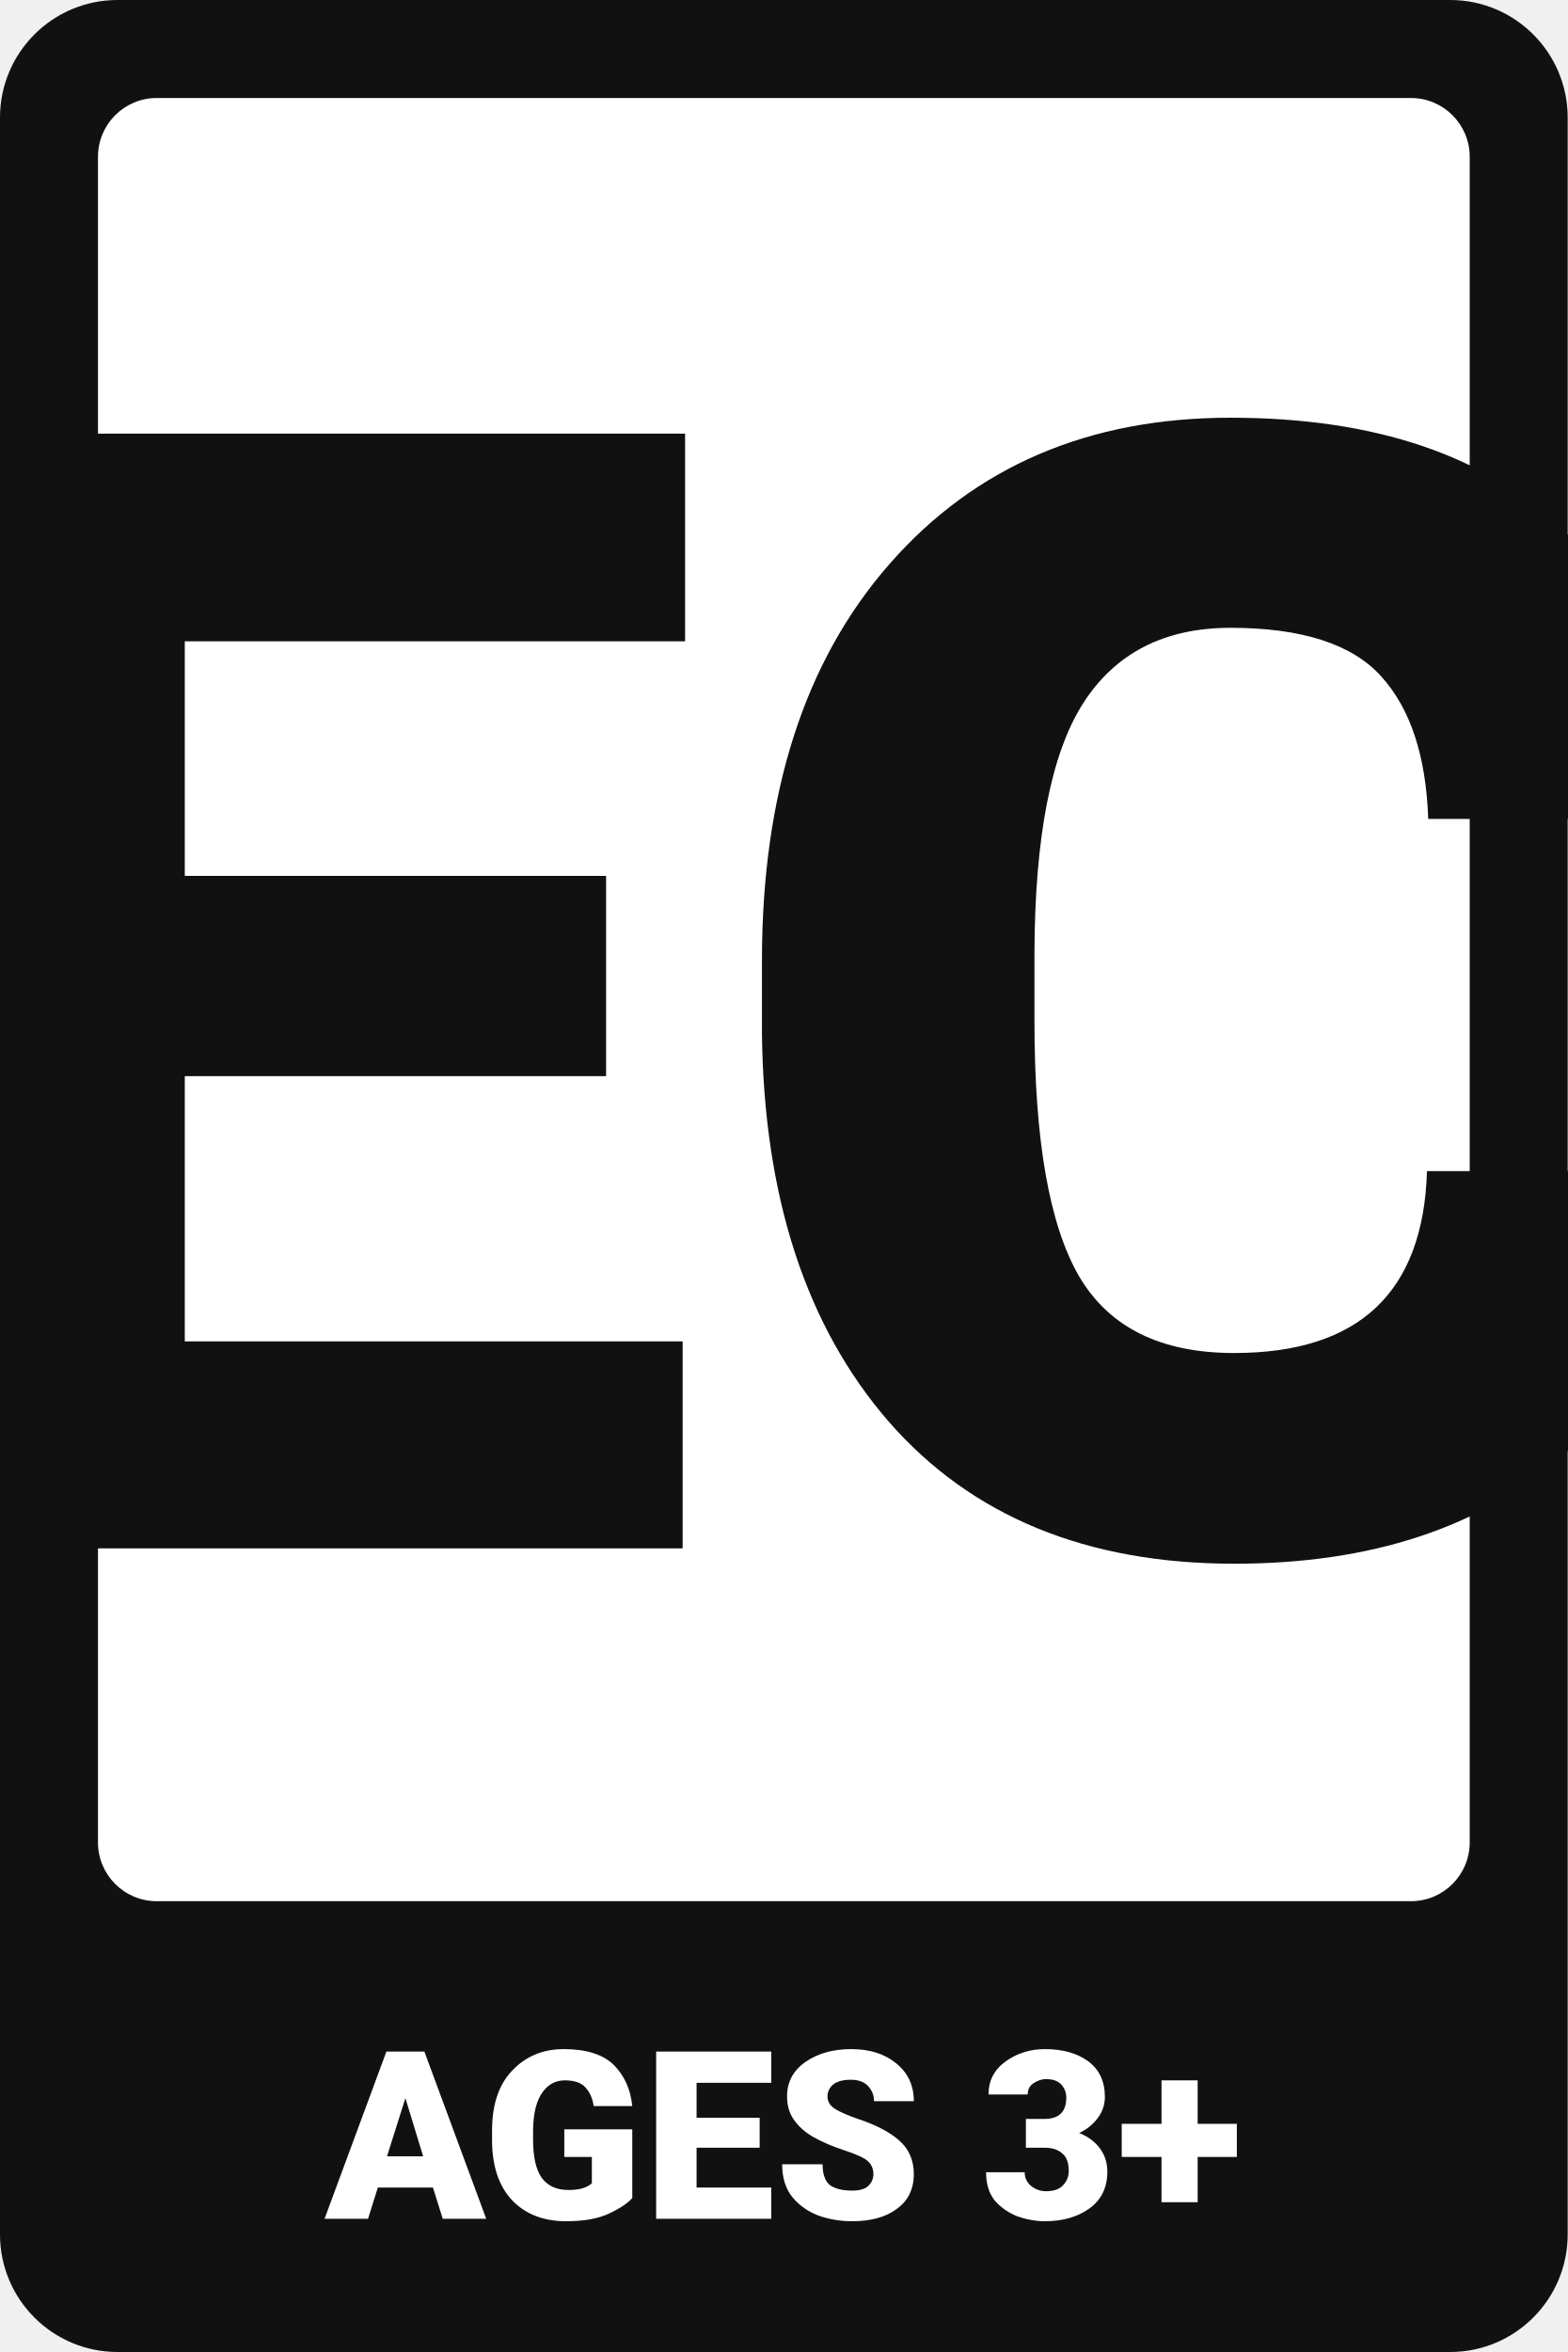
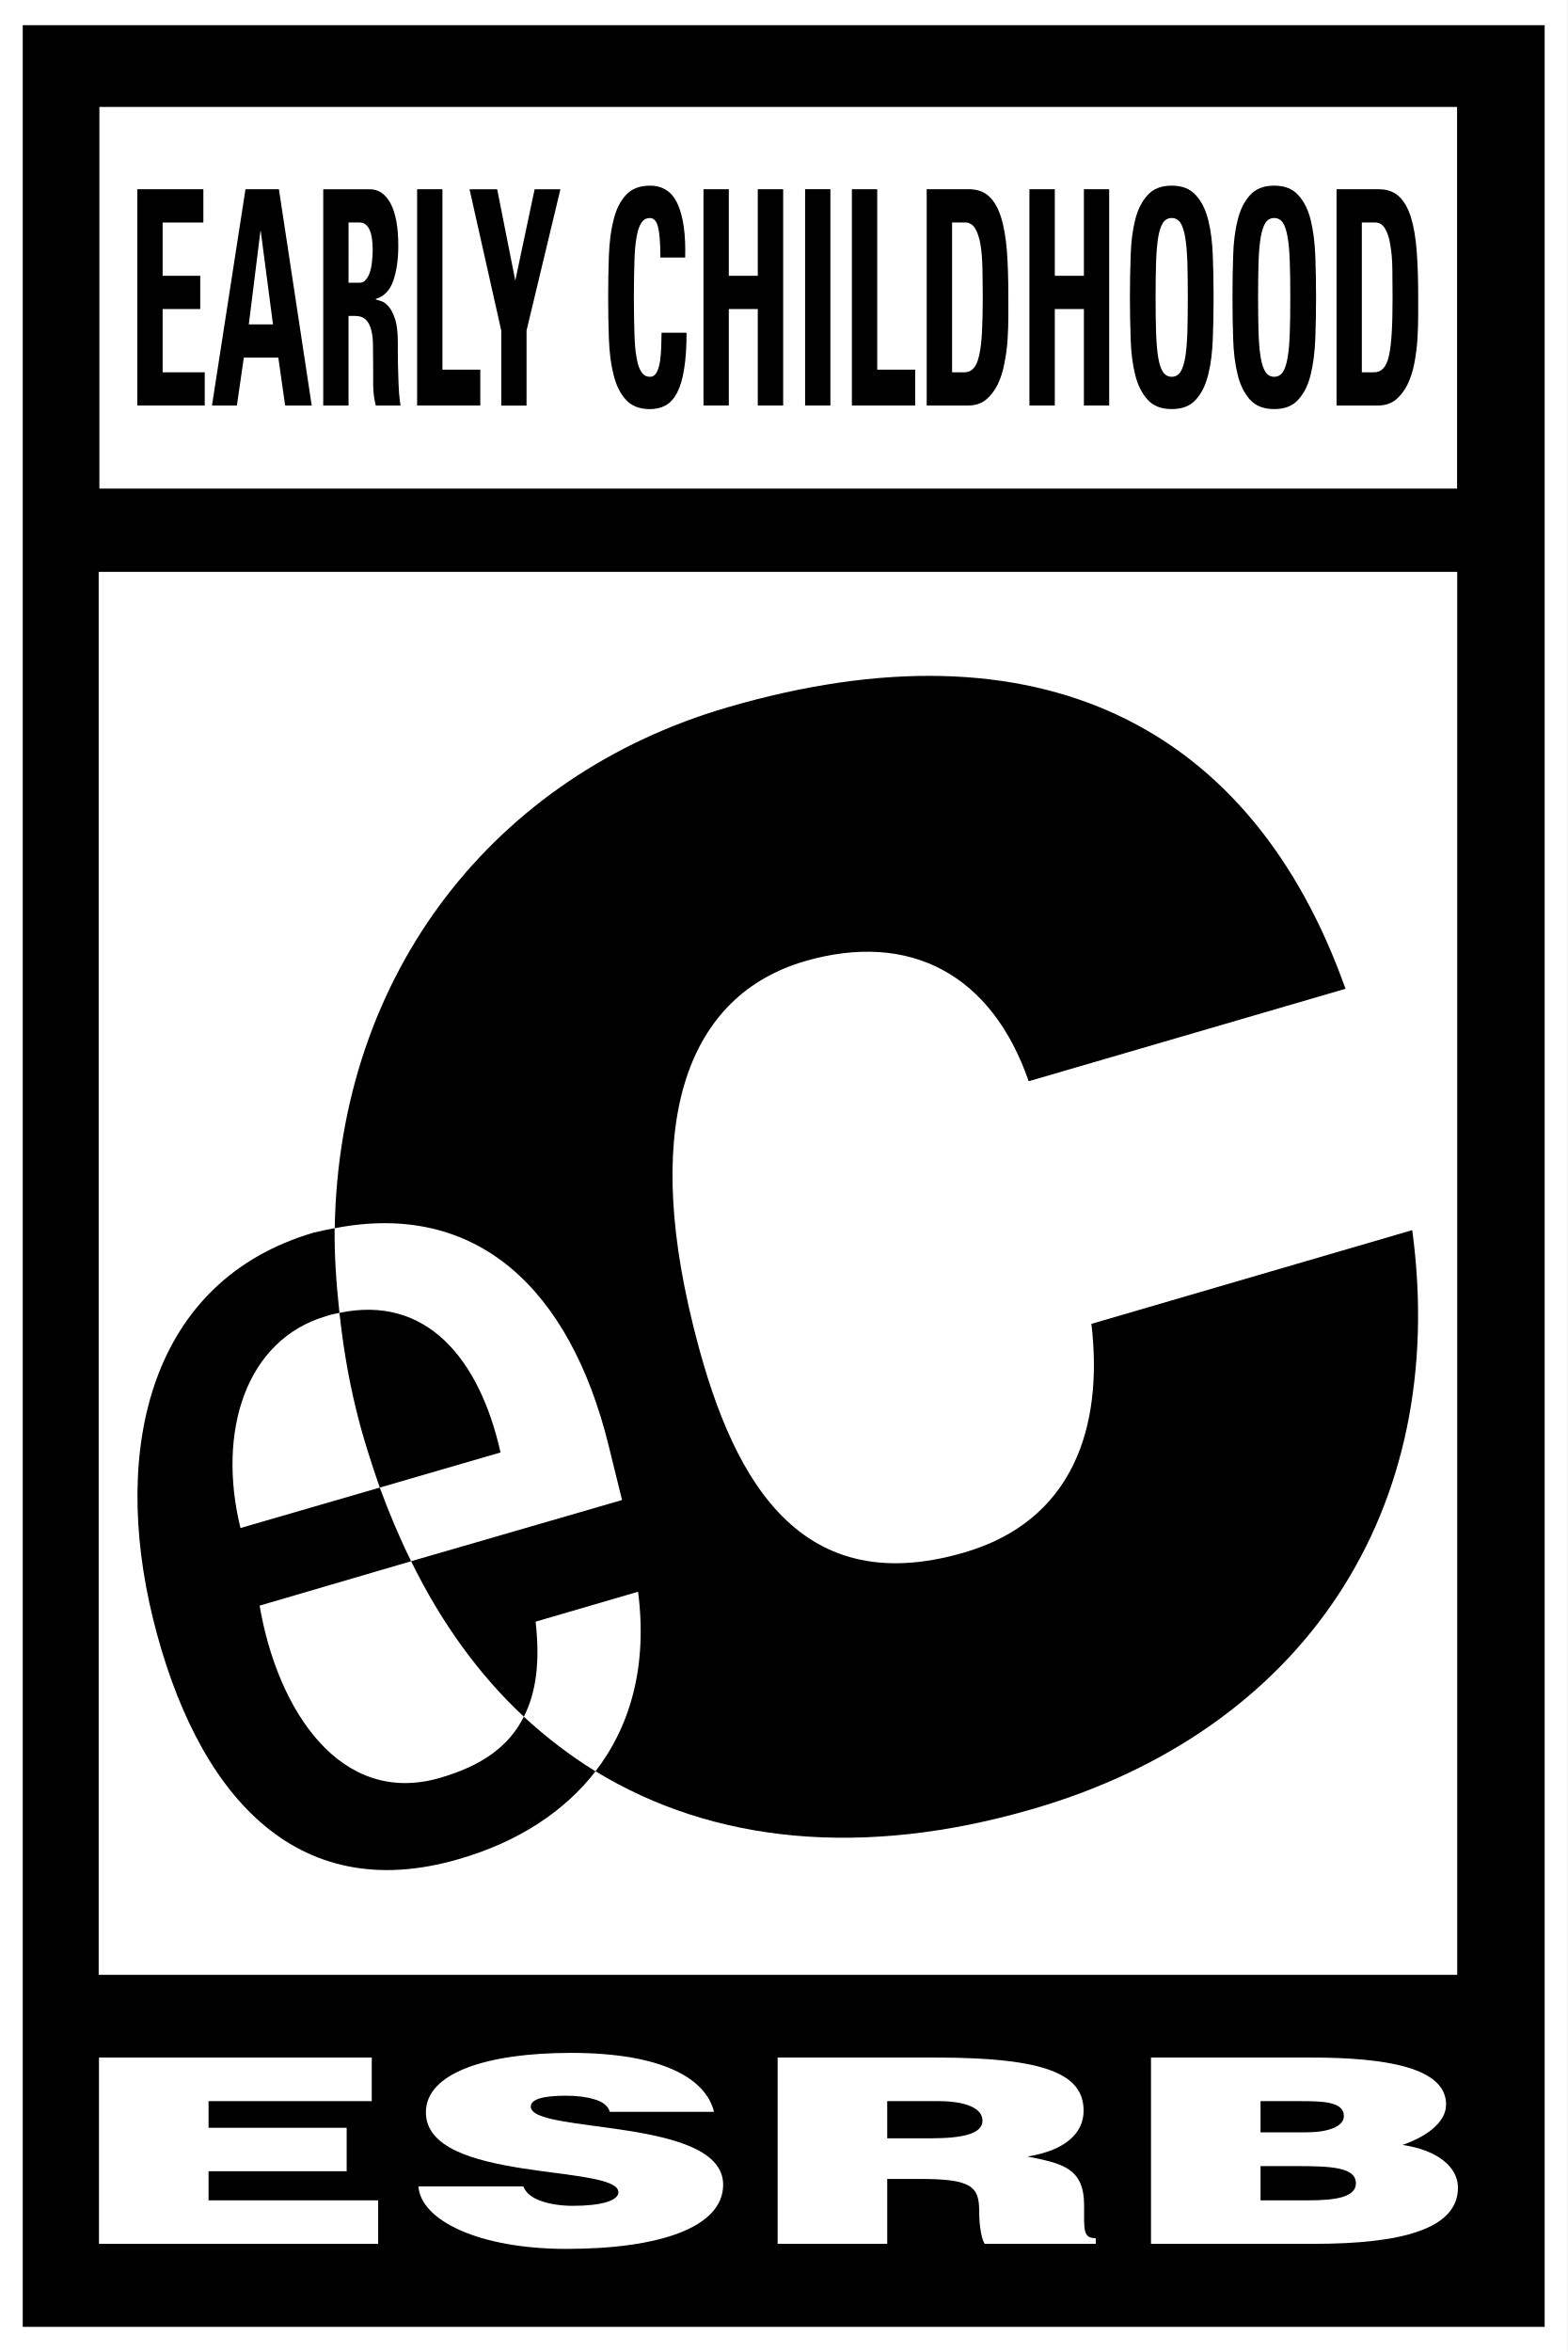
- <svg xmlns="http://www.w3.org/2000/svg" viewBox="0 0 40 60" role="img" aria-label="ESRB EC: Ages 3+">
-   <rect width="40" height="60" rx="3" fill="#111" />
-   <rect x="2.5" y="2.5" width="35" height="46" rx="1.5" fill="#fff" />
-   <text x="20" y="39.50" text-anchor="middle" font-family="system-ui, -apple-system, 'Segoe UI', Roboto, Helvetica, Arial, sans-serif" font-size="40" font-weight="900" fill="#111" textLength="31" lengthAdjust="spacingAndGlyphs">EC</text>
-   <text x="20" y="56.6" text-anchor="middle" font-family="system-ui, -apple-system, 'Segoe UI', Roboto, Helvetica, Arial, sans-serif" font-size="6" font-weight="800" fill="#fff" textLength="24.8" lengthAdjust="spacingAndGlyphs">AGES 3+</text>
+ <svg xmlns="http://www.w3.org/2000/svg" viewBox="0 0 39.68 59.53" height="59.53" width="39.68" xml:space="preserve" id="svg2" version="1.1">
+   <defs id="defs6" />
+   <g transform="matrix(1.923991,0,0,-1.924277,0,59.52925)" id="g10">
+     <g transform="scale(0.1)" id="g12">
+       <path id="path14" style="fill:#ffffff;fill-opacity:1;fill-rule:nonzero;stroke:none" d="M 0,309.359 V -0.004 H 206.238 V 309.359 H 0" />
+       <path id="path16" style="fill:#000000;fill-opacity:1;fill-rule:nonzero;stroke:none" d="M 2.992,3.305 H 203.242 V 306.047 H 2.992 V 3.305" />
+       <path id="path18" style="fill:#ffffff;fill-opacity:1;fill-rule:nonzero;stroke:none" d="M 191.719,295.293 H 13.078 V 245.094 H 191.719 v 50.199" />
+       <path id="path20" style="fill:#ffffff;fill-opacity:1;fill-rule:nonzero;stroke:none" d="M 12.984,234.141 H 191.738 V 49.605 H 12.984 V 234.141" />
+       <path id="path22" style="fill:#ffffff;fill-opacity:1;fill-rule:nonzero;stroke:none" d="M 13.023,14.223 V 38.727 H 48.914 V 32.992 H 27.441 V 29.488 H 45.613 V 23.773 H 27.441 V 19.945 H 49.758 V 14.223 H 13.023" />
+       <path id="path24" style="fill:#ffffff;fill-opacity:1;fill-rule:nonzero;stroke:none" d="m 80.238,31.586 c -0.227,0.82 -1.027,1.379 -2.078,1.66 -1.031,0.312 -2.301,0.461 -3.723,0.461 -3.176,0 -4.598,-0.527 -4.598,-1.438 0,-3.633 25.312,-1.336 25.312,-10.262 0,-5.664 -8.5,-8.449 -20.594,-8.449 -11.617,0 -19.188,3.781 -19.5,8.215 h 13.809 c 0.312,-0.879 1.172,-1.523 2.394,-1.934 1.16,-0.41 2.668,-0.617 4.098,-0.617 3.609,0 6.008,0.637 6.008,1.789 0,3.719 -25.328,1.172 -25.328,10.508 0,5.215 8.07,7.82 19.078,7.82 12.211,0 17.785,-3.465 18.832,-7.754 H 80.238" />
+       <path id="path26" style="fill:#ffffff;fill-opacity:1;fill-rule:nonzero;stroke:none" d="M 116.738,22.758 V 14.223 H 102.32 v 24.504 h 20.778 c 14.644,0 19.48,-2.238 19.48,-7.004 0,-2.832 -2.246,-5.184 -7.383,-6.016 4.641,-0.926 7.45,-1.512 7.45,-6.445 0,-3.191 -0.172,-4.297 1.535,-4.297 v -0.742 h -14.617 c -0.364,0.547 -0.723,2.121 -0.723,4.289 0,3.223 -0.981,4.246 -7.707,4.246 z m 0,5.344 h 5.664 c 4.461,0 6.868,0.644 6.868,2.332 0,1.73 -2.446,2.559 -5.813,2.559 h -6.719 v -4.891" />
+       <path id="path28" style="fill:#ffffff;fill-opacity:1;fill-rule:nonzero;stroke:none" d="m 151.445,14.223 v 24.504 h 21.035 c 9.903,0 17.793,-1.328 17.793,-6.172 0,-2.539 -2.949,-4.367 -5.742,-5.324 4.746,-0.691 7.305,-2.988 7.305,-5.613 0,-5.469 -7.488,-7.394 -18.945,-7.394 z m 14.414,10.226 v -4.504 h 6.289 c 3.575,0 6.258,0.41 6.258,2.238 0,2.148 -3.355,2.266 -7.957,2.266 z m 0,8.543 v -4.102 h 6.004 c 2.871,0 4.961,0.742 4.961,2.141 0,1.922 -2.84,1.961 -5.867,1.961 h -5.098" />
+       <path id="path30" style="fill:#000000;fill-opacity:1;fill-rule:nonzero;stroke:none" d="m 44.664,136.676 c 0.457,-4.153 1.125,-8.371 2.188,-12.688 0.867,-3.593 1.98,-7 3.117,-10.293 l 15.891,4.621 c -2.789,12.422 -9.82,20.75 -21.195,18.36" />
+       <path id="path32" style="fill:#000000;fill-opacity:1;fill-rule:nonzero;stroke:none" d="M 185.82,147.555 143.605,135.23 c 1.629,-13.808 -2.582,-25.949 -16.718,-30.07 -22.348,-6.543 -30.965,10.586 -35.735,30.07 -6.601,26.801 -0.68,43.2 14.782,47.711 13.769,3.977 24.554,-1.73 29.418,-15.8 l 41.687,12.16 c -12.312,34.64 -40.391,48.953 -81.324,37.019 -30.531,-8.898 -51.109,-34.851 -51.672,-68.511 18.758,3.652 30.961,-8.067 36.02,-28.508 l 1.785,-7.246 -27.754,-8.047 c 3.992,-8.145 8.973,-14.989 14.832,-20.449 1.617,3.176 2.148,7.188 1.547,12.5 L 83.957,99.996 C 85.195,90.367 83.031,82.438 78.356,76.383 93.824,66.949 113.547,64.898 135.984,71.449 171.355,81.762 190.789,110.59 185.82,147.555" />
+       <path id="path34" style="fill:#000000;fill-opacity:1;fill-rule:nonzero;stroke:none" d="M 57.934,75.523 C 44.863,71.695 36.531,84.293 34.16,98.168 l 19.934,5.84 c -1.5,3.039 -2.883,6.301 -4.125,9.687 l -18.328,-5.32 c -3.105,12.676 0.684,24.785 11.305,27.879 0.59,0.207 1.176,0.312 1.719,0.422 -0.41,3.777 -0.68,7.547 -0.633,11.14 -0.875,-0.156 -1.828,-0.371 -2.758,-0.586 C 19.863,140.941 14.582,119.086 20.141,96.41 25.789,73.617 38.711,58.492 60.41,64.84 68.043,67.047 74.203,71 78.356,76.371 75.012,78.434 71.863,80.844 68.926,83.559 66.973,79.652 63.414,77.125 57.934,75.523" />
+       <path id="path36" style="fill:#000000;fill-opacity:1;fill-rule:nonzero;stroke:none" d="m 18.07,256.02 v 28.449 h 8.688 v -4.379 h -5.359 v -7.008 h 4.949 v -4.371 h -4.949 v -8.32 h 5.539 v -4.371 h -8.867" />
+       <path id="path38" style="fill:#000000;fill-opacity:1;fill-rule:nonzero;stroke:none" d="m 34.305,278.988 h -0.035 l -1.531,-12.297 h 3.18 z m -6.414,-22.968 4.41,28.453 h 4.398 l 4.316,-28.453 h -3.496 l -0.898,6.3 H 32.082 l -0.914,-6.3 h -3.277" />
+       <path id="path40" style="fill:#000000;fill-opacity:1;fill-rule:nonzero;stroke:none" d="m 45.859,272.172 h 1.476 c 0.32,0 0.59,0.133 0.801,0.391 0.231,0.265 0.399,0.601 0.539,1.011 0.133,0.41 0.223,0.852 0.27,1.364 0.047,0.488 0.094,0.957 0.094,1.406 0,1.371 -0.16,2.344 -0.465,2.898 -0.297,0.563 -0.707,0.852 -1.238,0.852 h -1.476 z m 0,-16.156 h -3.328 v 28.449 h 6.144 c 1.148,0 2.051,-0.633 2.731,-1.891 0.66,-1.261 1,-3.109 1,-5.558 0,-1.809 -0.231,-3.348 -0.668,-4.61 -0.449,-1.261 -1.219,-2.039 -2.293,-2.363 v -0.078 c 0.184,-0.047 0.434,-0.129 0.75,-0.227 0.324,-0.113 0.648,-0.351 0.961,-0.722 0.316,-0.36 0.59,-0.911 0.832,-1.633 0.231,-0.719 0.355,-1.727 0.355,-3.016 0,-0.441 0,-1.07 0.008,-1.89 0,-0.813 0.027,-1.653 0.055,-2.52 0.019,-0.859 0.059,-1.672 0.109,-2.402 0.074,-0.739 0.133,-1.25 0.191,-1.539 h -3.262 c -0.219,0.871 -0.34,1.777 -0.34,2.718 -0.008,0.95 -0.008,1.883 -0.008,2.801 0,0.84 -0.012,1.649 -0.02,2.403 0,0.769 -0.086,1.429 -0.223,1.996 -0.129,0.562 -0.371,1.011 -0.691,1.351 -0.348,0.344 -0.828,0.52 -1.445,0.52 h -0.859 v -11.789" />
+       <path id="path42" style="fill:#000000;fill-opacity:1;fill-rule:nonzero;stroke:none" d="m 54.883,256.02 v 28.449 h 3.332 v -23.731 h 4.981 v -4.718 h -8.312" />
+       <path id="path44" style="fill:#000000;fill-opacity:1;fill-rule:nonzero;stroke:none" d="m 65.953,265.875 -4.172,18.59 h 3.637 l 2.383,-12.012 2.543,12.012 h 3.394 l -4.457,-18.59 v -9.863 h -3.328 v 9.863" />
+       <path id="path46" style="fill:#000000;fill-opacity:1;fill-rule:nonzero;stroke:none" d="m 85.519,255.547 c -1.375,0 -2.422,0.41 -3.176,1.242 -0.75,0.828 -1.289,1.926 -1.621,3.309 -0.348,1.382 -0.539,2.941 -0.606,4.711 -0.062,1.757 -0.094,3.57 -0.094,5.441 0,1.891 0.031,3.711 0.094,5.469 0.066,1.758 0.258,3.32 0.606,4.691 0.332,1.367 0.871,2.457 1.621,3.285 0.754,0.832 1.801,1.243 3.176,1.243 1.707,0 2.93,-0.813 3.645,-2.418 0.738,-1.622 1.07,-3.961 0.992,-7.032 h -3.262 c 0,1.879 -0.109,3.219 -0.312,4.02 -0.195,0.781 -0.555,1.172 -1.062,1.172 -0.476,0 -0.848,-0.2 -1.113,-0.61 -0.289,-0.402 -0.5,-1.031 -0.641,-1.871 -0.164,-0.832 -0.258,-1.918 -0.289,-3.254 -0.039,-1.328 -0.074,-2.89 -0.074,-4.695 0,-1.82 0.035,-3.391 0.074,-4.711 0.031,-1.328 0.125,-2.418 0.289,-3.25 0.141,-0.851 0.352,-1.473 0.641,-1.867 0.266,-0.41 0.637,-0.621 1.113,-0.621 0.383,0 0.676,0.199 0.887,0.586 0.211,0.398 0.348,0.894 0.441,1.472 0.086,0.567 0.133,1.2 0.156,1.875 0.008,0.696 0.031,1.305 0.043,1.864 h 3.285 c 0,-1.903 -0.098,-3.477 -0.316,-4.766 -0.199,-1.297 -0.512,-2.336 -0.914,-3.113 -0.422,-0.789 -0.918,-1.352 -1.52,-1.68 -0.602,-0.332 -1.277,-0.492 -2.062,-0.492" />
+       <path id="path48" style="fill:#000000;fill-opacity:1;fill-rule:nonzero;stroke:none" d="m 99.707,273.082 v 11.387 h 3.34 V 256.02 h -3.34 v 12.691 H 95.894 V 256.02 h -3.332 v 28.449 h 3.332 v -11.387 h 3.812" />
+       <path id="path50" style="fill:#000000;fill-opacity:1;fill-rule:nonzero;stroke:none" d="m 105.934,284.473 h 3.328 V 256.02 h -3.328 v 28.453" />
+       <path id="path52" style="fill:#000000;fill-opacity:1;fill-rule:nonzero;stroke:none" d="m 112.09,256.02 v 28.449 h 3.332 v -23.731 h 5 v -4.718 h -8.332" />
+       <path id="path54" style="fill:#000000;fill-opacity:1;fill-rule:nonzero;stroke:none" d="m 125.273,260.391 h 1.622 c 0.488,0 0.898,0.179 1.203,0.539 0.332,0.351 0.574,0.922 0.742,1.711 0.183,0.777 0.301,1.797 0.371,3.047 0.059,1.25 0.098,2.773 0.098,4.562 0,1.309 -0.024,2.547 -0.039,3.73 -0.032,1.192 -0.098,2.231 -0.247,3.141 -0.156,0.899 -0.378,1.629 -0.695,2.16 -0.32,0.539 -0.769,0.817 -1.336,0.817 h -1.719 z m -3.339,24.078 h 5.566 c 1.094,0 1.973,-0.317 2.645,-0.949 0.683,-0.629 1.195,-1.551 1.574,-2.747 0.383,-1.222 0.625,-2.691 0.769,-4.445 0.129,-1.746 0.188,-3.719 0.188,-5.926 v -2.586 c 0,-0.976 -0.031,-2.015 -0.098,-3.086 -0.066,-1.082 -0.215,-2.14 -0.422,-3.171 -0.191,-1.051 -0.496,-1.969 -0.886,-2.778 -0.403,-0.812 -0.911,-1.48 -1.543,-2 -0.625,-0.511 -1.414,-0.761 -2.364,-0.761 h -5.429 v 28.449" />
+       <path id="path56" style="fill:#000000;fill-opacity:1;fill-rule:nonzero;stroke:none" d="m 142.617,273.082 v 11.387 h 3.328 V 256.02 h -3.328 v 12.691 h -3.828 V 256.02 h -3.34 v 28.449 h 3.34 v -11.387 h 3.828" />
+       <path id="path58" style="fill:#000000;fill-opacity:1;fill-rule:nonzero;stroke:none" d="m 154.172,259.801 c 0.469,0 0.848,0.199 1.133,0.609 0.269,0.41 0.484,1.031 0.633,1.871 0.148,0.84 0.234,1.922 0.292,3.25 0.04,1.328 0.059,2.903 0.059,4.715 0,1.805 -0.019,3.379 -0.059,4.707 -0.058,1.332 -0.144,2.41 -0.292,3.242 -0.149,0.848 -0.364,1.477 -0.633,1.879 -0.285,0.41 -0.664,0.61 -1.133,0.61 -0.461,0 -0.852,-0.2 -1.137,-0.61 -0.281,-0.402 -0.484,-1.031 -0.633,-1.879 -0.144,-0.832 -0.234,-1.91 -0.285,-3.242 -0.047,-1.328 -0.066,-2.902 -0.066,-4.707 0,-1.812 0.019,-3.387 0.066,-4.715 0.051,-1.328 0.141,-2.41 0.285,-3.25 0.149,-0.84 0.352,-1.461 0.633,-1.871 0.285,-0.41 0.676,-0.609 1.137,-0.609 m 0,-4.25 c -1.367,0 -2.434,0.402 -3.176,1.242 -0.754,0.828 -1.301,1.918 -1.641,3.309 -0.339,1.367 -0.539,2.941 -0.585,4.699 -0.059,1.762 -0.098,3.582 -0.098,5.445 0,1.899 0.039,3.715 0.098,5.477 0.046,1.757 0.246,3.32 0.585,4.687 0.34,1.371 0.887,2.461 1.641,3.281 0.742,0.84 1.809,1.25 3.176,1.25 1.363,0 2.43,-0.41 3.172,-1.25 0.761,-0.82 1.289,-1.91 1.633,-3.281 0.347,-1.367 0.535,-2.93 0.601,-4.687 0.07,-1.762 0.102,-3.578 0.102,-5.477 0,-1.863 -0.032,-3.683 -0.102,-5.445 -0.066,-1.758 -0.254,-3.332 -0.601,-4.699 -0.344,-1.391 -0.872,-2.481 -1.633,-3.309 -0.742,-0.84 -1.809,-1.242 -3.172,-1.242" />
+       <path id="path60" style="fill:#000000;fill-opacity:1;fill-rule:nonzero;stroke:none" d="m 167.656,259.801 c 0.457,0 0.852,0.199 1.133,0.609 0.274,0.41 0.481,1.031 0.625,1.871 0.156,0.84 0.242,1.922 0.293,3.25 0.051,1.328 0.066,2.903 0.066,4.715 0,1.805 -0.015,3.379 -0.066,4.707 -0.051,1.332 -0.137,2.41 -0.293,3.242 -0.144,0.848 -0.351,1.477 -0.625,1.879 -0.281,0.41 -0.676,0.61 -1.133,0.61 -0.468,0 -0.847,-0.2 -1.133,-0.61 -0.273,-0.402 -0.488,-1.031 -0.632,-1.879 -0.149,-0.832 -0.246,-1.91 -0.293,-3.242 -0.039,-1.328 -0.063,-2.902 -0.063,-4.707 0,-1.812 0.024,-3.387 0.063,-4.715 0.047,-1.328 0.144,-2.41 0.293,-3.25 0.144,-0.84 0.359,-1.461 0.632,-1.871 0.286,-0.41 0.665,-0.609 1.133,-0.609 m 0,-4.25 c -1.367,0 -2.429,0.402 -3.183,1.242 -0.743,0.828 -1.297,1.918 -1.629,3.309 -0.344,1.367 -0.539,2.941 -0.586,4.699 -0.063,1.762 -0.09,3.582 -0.09,5.445 0,1.899 0.027,3.715 0.09,5.477 0.047,1.757 0.242,3.32 0.586,4.687 0.332,1.371 0.886,2.461 1.629,3.281 0.754,0.84 1.816,1.25 3.183,1.25 1.36,0 2.434,-0.41 3.164,-1.25 0.762,-0.82 1.309,-1.91 1.641,-3.281 0.332,-1.367 0.535,-2.93 0.605,-4.687 0.059,-1.762 0.098,-3.578 0.098,-5.477 0,-1.863 -0.039,-3.683 -0.098,-5.445 -0.07,-1.758 -0.273,-3.332 -0.605,-4.699 -0.332,-1.391 -0.879,-2.481 -1.641,-3.309 -0.73,-0.84 -1.804,-1.242 -3.164,-1.242" />
+       <path id="path62" style="fill:#000000;fill-opacity:1;fill-rule:nonzero;stroke:none" d="m 179.188,260.391 h 1.625 c 0.496,0 0.898,0.179 1.218,0.539 0.324,0.351 0.567,0.922 0.742,1.711 0.165,0.777 0.286,1.797 0.352,3.047 0.078,1.25 0.105,2.773 0.105,4.562 0,1.309 -0.007,2.547 -0.027,3.73 -0.019,1.192 -0.098,2.231 -0.265,3.141 -0.133,0.899 -0.372,1.629 -0.692,2.16 -0.312,0.539 -0.754,0.817 -1.328,0.817 h -1.73 z m -3.329,24.078 h 5.555 c 1.098,0 1.977,-0.317 2.668,-0.949 0.664,-0.629 1.191,-1.551 1.57,-2.747 0.364,-1.222 0.625,-2.691 0.754,-4.445 0.137,-1.746 0.196,-3.719 0.196,-5.926 v -2.586 c 0,-0.976 -0.039,-2.015 -0.098,-3.086 -0.078,-1.082 -0.215,-2.14 -0.41,-3.171 -0.203,-1.051 -0.508,-1.969 -0.899,-2.778 -0.41,-0.812 -0.918,-1.48 -1.543,-2 -0.632,-0.511 -1.418,-0.761 -2.363,-0.761 h -5.43 v 28.449" />
+     </g>
+   </g>
</svg>
